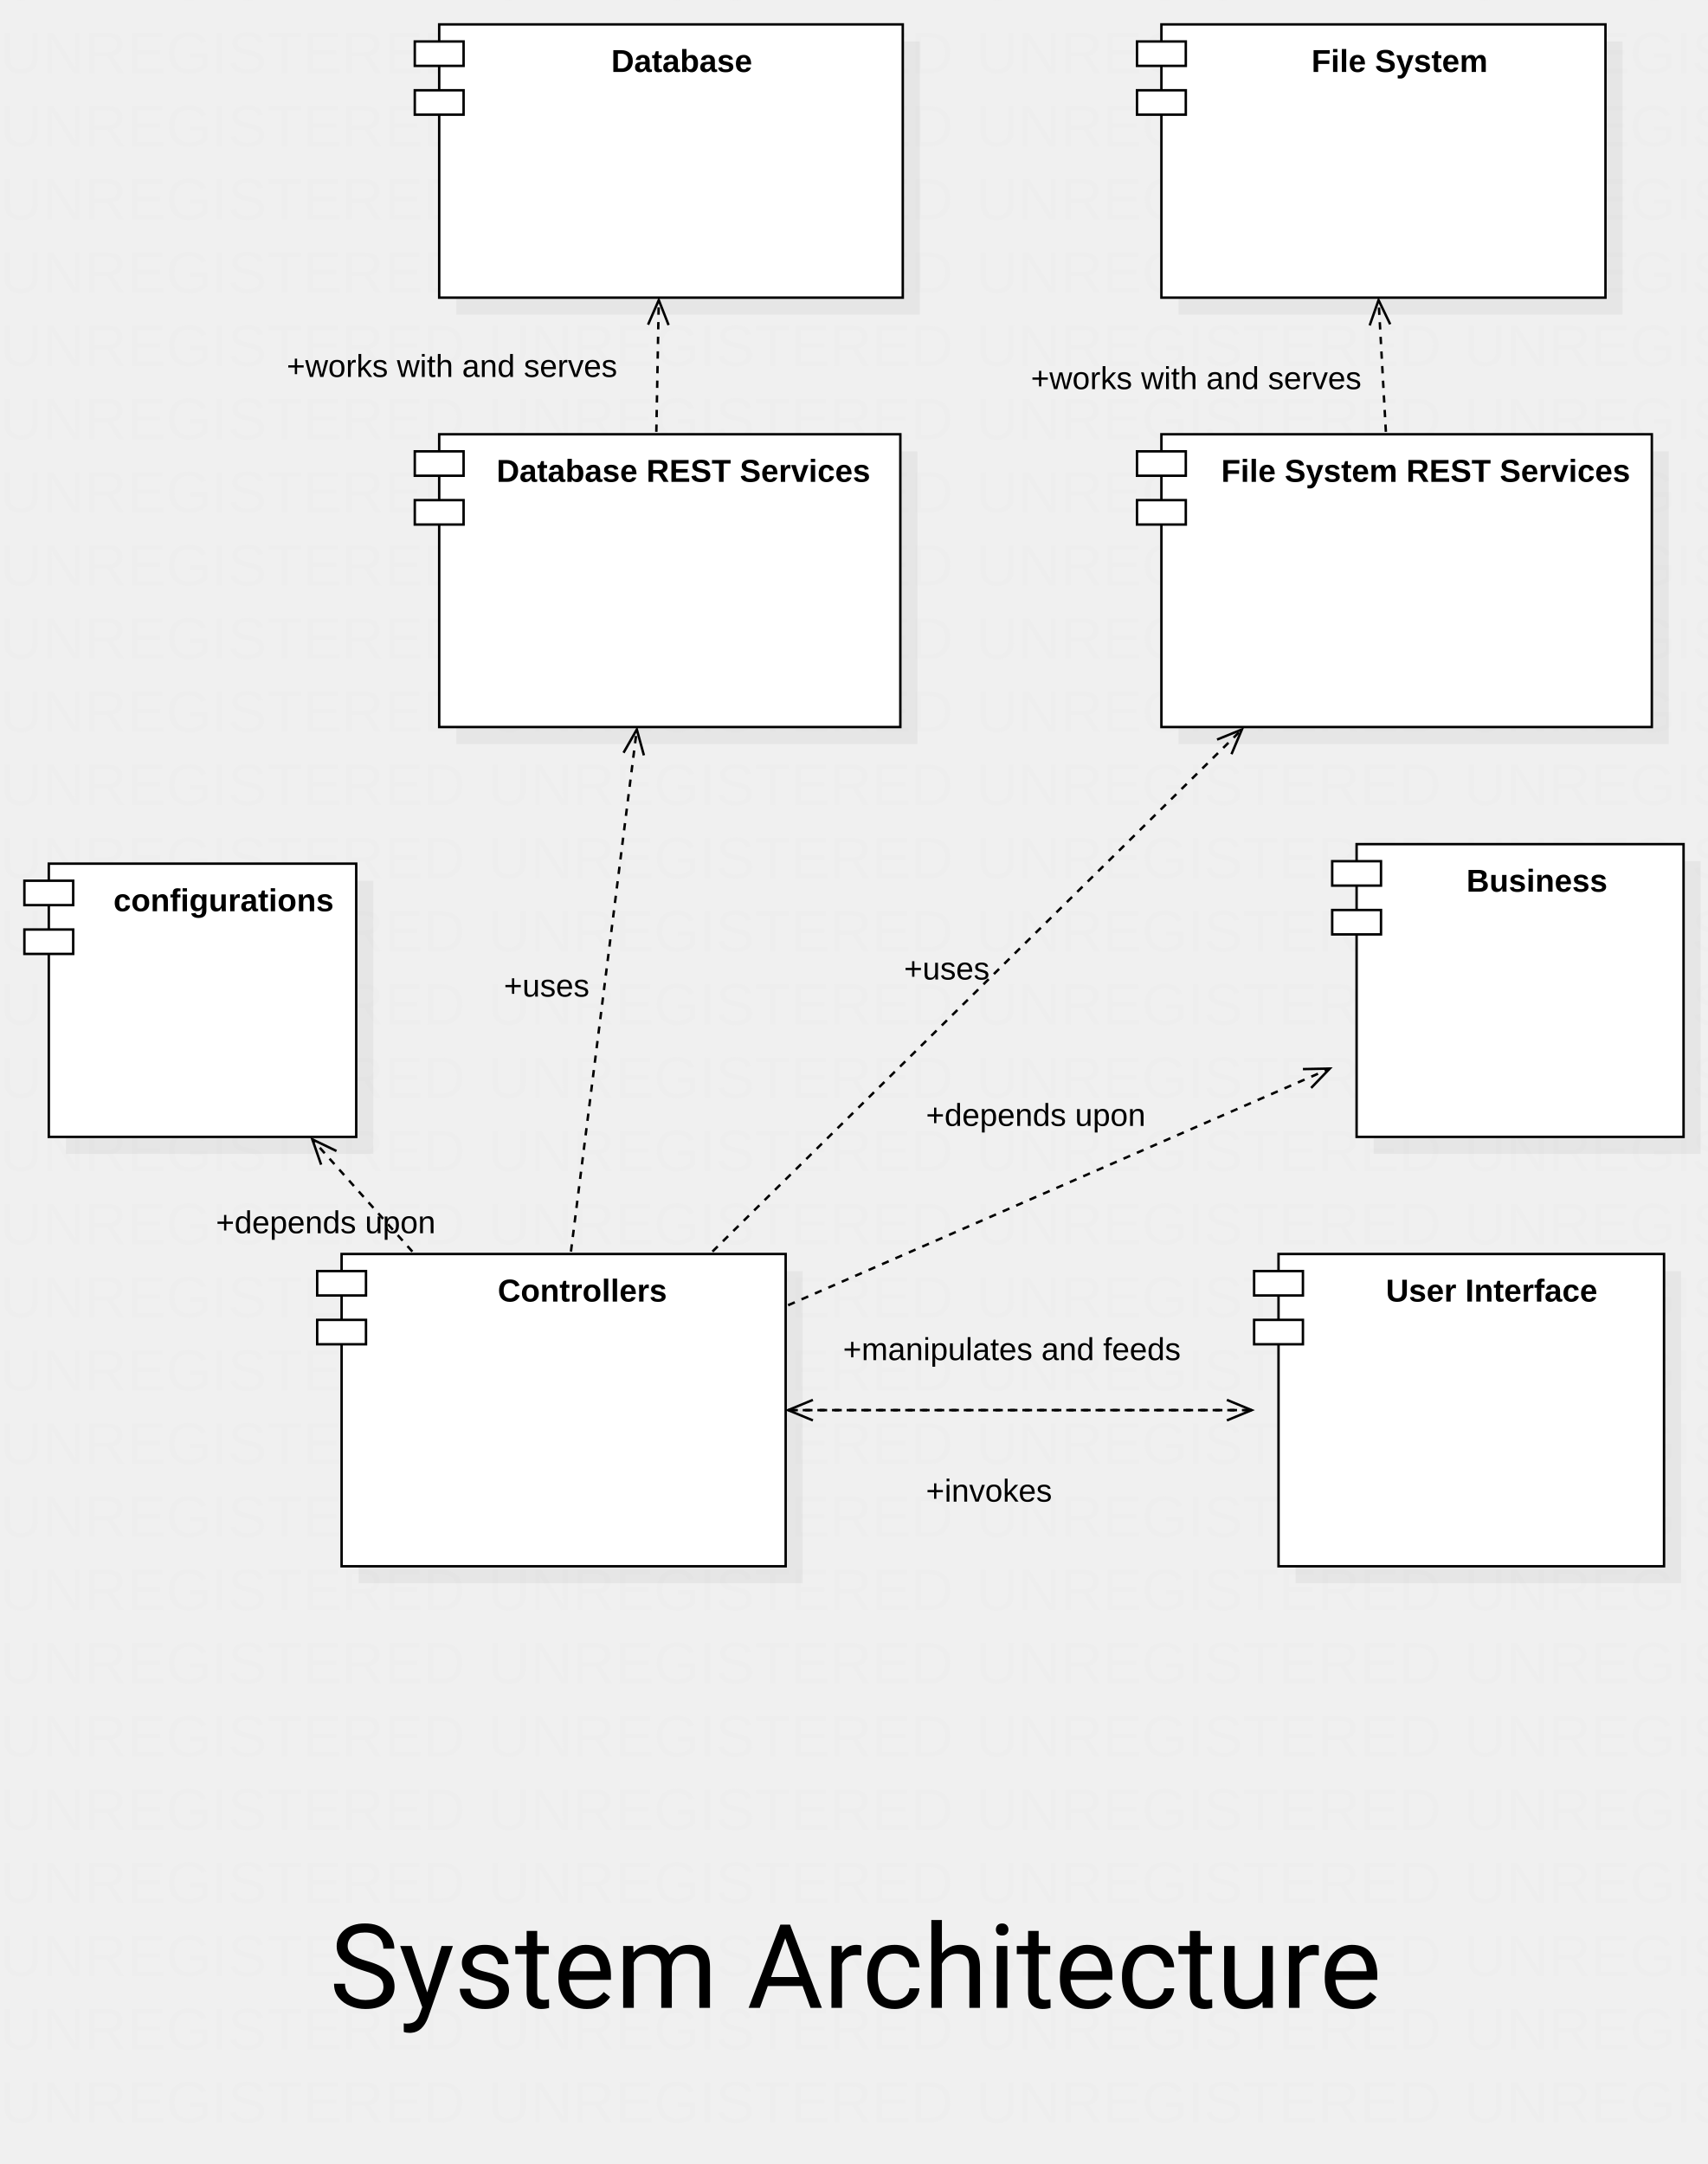
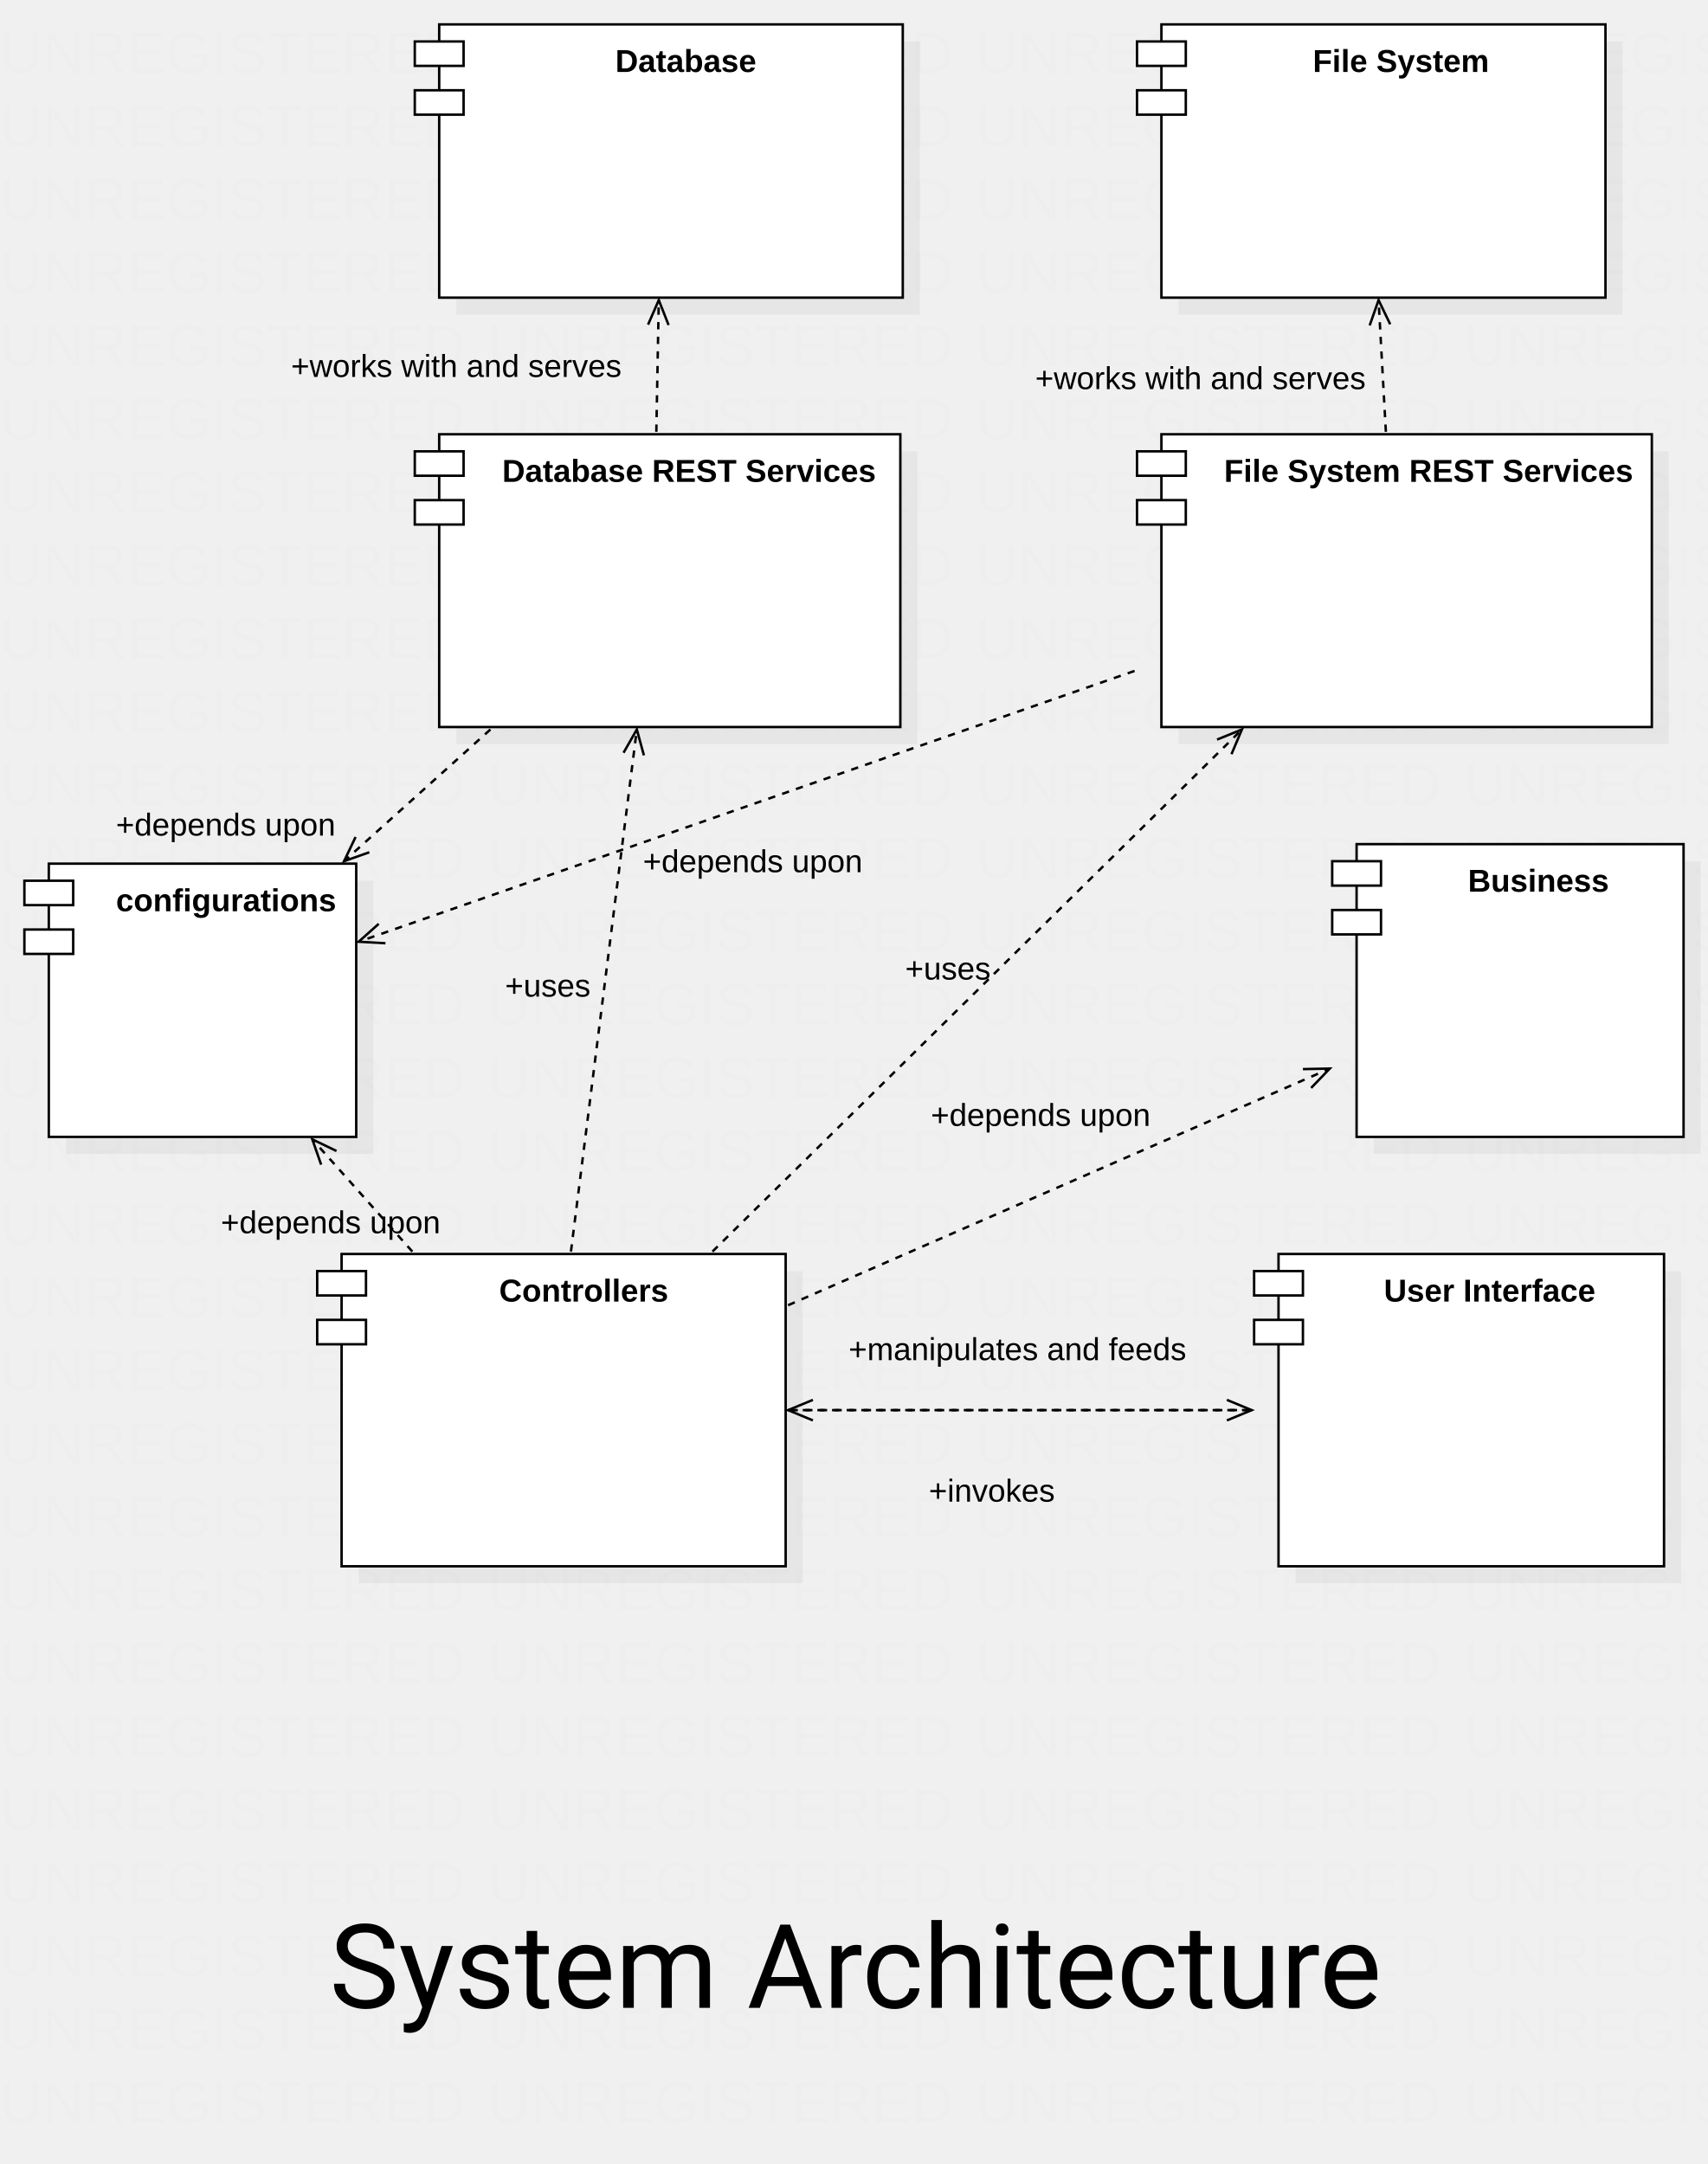
<svg xmlns="http://www.w3.org/2000/svg" version="1.1" width="700" height="887">
  <defs />
  <g>
    <text fill="#eeeeee" stroke="none" font-family="Arial" font-size="24px" font-style="normal" font-weight="normal" text-decoration="none" x="0" y="0">UNREGISTERED</text>
    <text fill="#eeeeee" stroke="none" font-family="Arial" font-size="24px" font-style="normal" font-weight="normal" text-decoration="none" x="0" y="30">UNREGISTERED</text>
    <text fill="#eeeeee" stroke="none" font-family="Arial" font-size="24px" font-style="normal" font-weight="normal" text-decoration="none" x="0" y="60">UNREGISTERED</text>
    <text fill="#eeeeee" stroke="none" font-family="Arial" font-size="24px" font-style="normal" font-weight="normal" text-decoration="none" x="0" y="90">UNREGISTERED</text>
    <text fill="#eeeeee" stroke="none" font-family="Arial" font-size="24px" font-style="normal" font-weight="normal" text-decoration="none" x="0" y="120">UNREGISTERED</text>
    <text fill="#eeeeee" stroke="none" font-family="Arial" font-size="24px" font-style="normal" font-weight="normal" text-decoration="none" x="0" y="150">UNREGISTERED</text>
    <text fill="#eeeeee" stroke="none" font-family="Arial" font-size="24px" font-style="normal" font-weight="normal" text-decoration="none" x="0" y="180">UNREGISTERED</text>
    <text fill="#eeeeee" stroke="none" font-family="Arial" font-size="24px" font-style="normal" font-weight="normal" text-decoration="none" x="0" y="210">UNREGISTERED</text>
    <text fill="#eeeeee" stroke="none" font-family="Arial" font-size="24px" font-style="normal" font-weight="normal" text-decoration="none" x="0" y="240">UNREGISTERED</text>
    <text fill="#eeeeee" stroke="none" font-family="Arial" font-size="24px" font-style="normal" font-weight="normal" text-decoration="none" x="0" y="270">UNREGISTERED</text>
    <text fill="#eeeeee" stroke="none" font-family="Arial" font-size="24px" font-style="normal" font-weight="normal" text-decoration="none" x="0" y="300">UNREGISTERED</text>
    <text fill="#eeeeee" stroke="none" font-family="Arial" font-size="24px" font-style="normal" font-weight="normal" text-decoration="none" x="0" y="330">UNREGISTERED</text>
    <text fill="#eeeeee" stroke="none" font-family="Arial" font-size="24px" font-style="normal" font-weight="normal" text-decoration="none" x="0" y="360">UNREGISTERED</text>
    <text fill="#eeeeee" stroke="none" font-family="Arial" font-size="24px" font-style="normal" font-weight="normal" text-decoration="none" x="0" y="390">UNREGISTERED</text>
    <text fill="#eeeeee" stroke="none" font-family="Arial" font-size="24px" font-style="normal" font-weight="normal" text-decoration="none" x="0" y="420">UNREGISTERED</text>
    <text fill="#eeeeee" stroke="none" font-family="Arial" font-size="24px" font-style="normal" font-weight="normal" text-decoration="none" x="0" y="450">UNREGISTERED</text>
    <text fill="#eeeeee" stroke="none" font-family="Arial" font-size="24px" font-style="normal" font-weight="normal" text-decoration="none" x="0" y="480">UNREGISTERED</text>
    <text fill="#eeeeee" stroke="none" font-family="Arial" font-size="24px" font-style="normal" font-weight="normal" text-decoration="none" x="0" y="510">UNREGISTERED</text>
    <text fill="#eeeeee" stroke="none" font-family="Arial" font-size="24px" font-style="normal" font-weight="normal" text-decoration="none" x="0" y="540">UNREGISTERED</text>
    <text fill="#eeeeee" stroke="none" font-family="Arial" font-size="24px" font-style="normal" font-weight="normal" text-decoration="none" x="0" y="570">UNREGISTERED</text>
    <text fill="#eeeeee" stroke="none" font-family="Arial" font-size="24px" font-style="normal" font-weight="normal" text-decoration="none" x="0" y="600">UNREGISTERED</text>
    <text fill="#eeeeee" stroke="none" font-family="Arial" font-size="24px" font-style="normal" font-weight="normal" text-decoration="none" x="0" y="630">UNREGISTERED</text>
    <text fill="#eeeeee" stroke="none" font-family="Arial" font-size="24px" font-style="normal" font-weight="normal" text-decoration="none" x="0" y="660">UNREGISTERED</text>
    <text fill="#eeeeee" stroke="none" font-family="Arial" font-size="24px" font-style="normal" font-weight="normal" text-decoration="none" x="0" y="690">UNREGISTERED</text>
    <text fill="#eeeeee" stroke="none" font-family="Arial" font-size="24px" font-style="normal" font-weight="normal" text-decoration="none" x="0" y="720">UNREGISTERED</text>
    <text fill="#eeeeee" stroke="none" font-family="Arial" font-size="24px" font-style="normal" font-weight="normal" text-decoration="none" x="0" y="750">UNREGISTERED</text>
    <text fill="#eeeeee" stroke="none" font-family="Arial" font-size="24px" font-style="normal" font-weight="normal" text-decoration="none" x="0" y="780">UNREGISTERED</text>
    <text fill="#eeeeee" stroke="none" font-family="Arial" font-size="24px" font-style="normal" font-weight="normal" text-decoration="none" x="0" y="810">UNREGISTERED</text>
    <text fill="#eeeeee" stroke="none" font-family="Arial" font-size="24px" font-style="normal" font-weight="normal" text-decoration="none" x="0" y="840">UNREGISTERED</text>
    <text fill="#eeeeee" stroke="none" font-family="Arial" font-size="24px" font-style="normal" font-weight="normal" text-decoration="none" x="0" y="870">UNREGISTERED</text>
    <text fill="#eeeeee" stroke="none" font-family="Arial" font-size="24px" font-style="normal" font-weight="normal" text-decoration="none" x="200" y="0">UNREGISTERED</text>
    <text fill="#eeeeee" stroke="none" font-family="Arial" font-size="24px" font-style="normal" font-weight="normal" text-decoration="none" x="200" y="30">UNREGISTERED</text>
    <text fill="#eeeeee" stroke="none" font-family="Arial" font-size="24px" font-style="normal" font-weight="normal" text-decoration="none" x="200" y="60">UNREGISTERED</text>
    <text fill="#eeeeee" stroke="none" font-family="Arial" font-size="24px" font-style="normal" font-weight="normal" text-decoration="none" x="200" y="90">UNREGISTERED</text>
    <text fill="#eeeeee" stroke="none" font-family="Arial" font-size="24px" font-style="normal" font-weight="normal" text-decoration="none" x="200" y="120">UNREGISTERED</text>
    <text fill="#eeeeee" stroke="none" font-family="Arial" font-size="24px" font-style="normal" font-weight="normal" text-decoration="none" x="200" y="150">UNREGISTERED</text>
    <text fill="#eeeeee" stroke="none" font-family="Arial" font-size="24px" font-style="normal" font-weight="normal" text-decoration="none" x="200" y="180">UNREGISTERED</text>
    <text fill="#eeeeee" stroke="none" font-family="Arial" font-size="24px" font-style="normal" font-weight="normal" text-decoration="none" x="200" y="210">UNREGISTERED</text>
    <text fill="#eeeeee" stroke="none" font-family="Arial" font-size="24px" font-style="normal" font-weight="normal" text-decoration="none" x="200" y="240">UNREGISTERED</text>
    <text fill="#eeeeee" stroke="none" font-family="Arial" font-size="24px" font-style="normal" font-weight="normal" text-decoration="none" x="200" y="270">UNREGISTERED</text>
    <text fill="#eeeeee" stroke="none" font-family="Arial" font-size="24px" font-style="normal" font-weight="normal" text-decoration="none" x="200" y="300">UNREGISTERED</text>
    <text fill="#eeeeee" stroke="none" font-family="Arial" font-size="24px" font-style="normal" font-weight="normal" text-decoration="none" x="200" y="330">UNREGISTERED</text>
    <text fill="#eeeeee" stroke="none" font-family="Arial" font-size="24px" font-style="normal" font-weight="normal" text-decoration="none" x="200" y="360">UNREGISTERED</text>
    <text fill="#eeeeee" stroke="none" font-family="Arial" font-size="24px" font-style="normal" font-weight="normal" text-decoration="none" x="200" y="390">UNREGISTERED</text>
    <text fill="#eeeeee" stroke="none" font-family="Arial" font-size="24px" font-style="normal" font-weight="normal" text-decoration="none" x="200" y="420">UNREGISTERED</text>
    <text fill="#eeeeee" stroke="none" font-family="Arial" font-size="24px" font-style="normal" font-weight="normal" text-decoration="none" x="200" y="450">UNREGISTERED</text>
    <text fill="#eeeeee" stroke="none" font-family="Arial" font-size="24px" font-style="normal" font-weight="normal" text-decoration="none" x="200" y="480">UNREGISTERED</text>
    <text fill="#eeeeee" stroke="none" font-family="Arial" font-size="24px" font-style="normal" font-weight="normal" text-decoration="none" x="200" y="510">UNREGISTERED</text>
    <text fill="#eeeeee" stroke="none" font-family="Arial" font-size="24px" font-style="normal" font-weight="normal" text-decoration="none" x="200" y="540">UNREGISTERED</text>
    <text fill="#eeeeee" stroke="none" font-family="Arial" font-size="24px" font-style="normal" font-weight="normal" text-decoration="none" x="200" y="570">UNREGISTERED</text>
    <text fill="#eeeeee" stroke="none" font-family="Arial" font-size="24px" font-style="normal" font-weight="normal" text-decoration="none" x="200" y="600">UNREGISTERED</text>
    <text fill="#eeeeee" stroke="none" font-family="Arial" font-size="24px" font-style="normal" font-weight="normal" text-decoration="none" x="200" y="630">UNREGISTERED</text>
    <text fill="#eeeeee" stroke="none" font-family="Arial" font-size="24px" font-style="normal" font-weight="normal" text-decoration="none" x="200" y="660">UNREGISTERED</text>
    <text fill="#eeeeee" stroke="none" font-family="Arial" font-size="24px" font-style="normal" font-weight="normal" text-decoration="none" x="200" y="690">UNREGISTERED</text>
    <text fill="#eeeeee" stroke="none" font-family="Arial" font-size="24px" font-style="normal" font-weight="normal" text-decoration="none" x="200" y="720">UNREGISTERED</text>
    <text fill="#eeeeee" stroke="none" font-family="Arial" font-size="24px" font-style="normal" font-weight="normal" text-decoration="none" x="200" y="750">UNREGISTERED</text>
    <text fill="#eeeeee" stroke="none" font-family="Arial" font-size="24px" font-style="normal" font-weight="normal" text-decoration="none" x="200" y="780">UNREGISTERED</text>
    <text fill="#eeeeee" stroke="none" font-family="Arial" font-size="24px" font-style="normal" font-weight="normal" text-decoration="none" x="200" y="810">UNREGISTERED</text>
    <text fill="#eeeeee" stroke="none" font-family="Arial" font-size="24px" font-style="normal" font-weight="normal" text-decoration="none" x="200" y="840">UNREGISTERED</text>
    <text fill="#eeeeee" stroke="none" font-family="Arial" font-size="24px" font-style="normal" font-weight="normal" text-decoration="none" x="200" y="870">UNREGISTERED</text>
    <text fill="#eeeeee" stroke="none" font-family="Arial" font-size="24px" font-style="normal" font-weight="normal" text-decoration="none" x="400" y="0">UNREGISTERED</text>
    <text fill="#eeeeee" stroke="none" font-family="Arial" font-size="24px" font-style="normal" font-weight="normal" text-decoration="none" x="400" y="30">UNREGISTERED</text>
    <text fill="#eeeeee" stroke="none" font-family="Arial" font-size="24px" font-style="normal" font-weight="normal" text-decoration="none" x="400" y="60">UNREGISTERED</text>
    <text fill="#eeeeee" stroke="none" font-family="Arial" font-size="24px" font-style="normal" font-weight="normal" text-decoration="none" x="400" y="90">UNREGISTERED</text>
    <text fill="#eeeeee" stroke="none" font-family="Arial" font-size="24px" font-style="normal" font-weight="normal" text-decoration="none" x="400" y="120">UNREGISTERED</text>
    <text fill="#eeeeee" stroke="none" font-family="Arial" font-size="24px" font-style="normal" font-weight="normal" text-decoration="none" x="400" y="150">UNREGISTERED</text>
    <text fill="#eeeeee" stroke="none" font-family="Arial" font-size="24px" font-style="normal" font-weight="normal" text-decoration="none" x="400" y="180">UNREGISTERED</text>
    <text fill="#eeeeee" stroke="none" font-family="Arial" font-size="24px" font-style="normal" font-weight="normal" text-decoration="none" x="400" y="210">UNREGISTERED</text>
    <text fill="#eeeeee" stroke="none" font-family="Arial" font-size="24px" font-style="normal" font-weight="normal" text-decoration="none" x="400" y="240">UNREGISTERED</text>
    <text fill="#eeeeee" stroke="none" font-family="Arial" font-size="24px" font-style="normal" font-weight="normal" text-decoration="none" x="400" y="270">UNREGISTERED</text>
    <text fill="#eeeeee" stroke="none" font-family="Arial" font-size="24px" font-style="normal" font-weight="normal" text-decoration="none" x="400" y="300">UNREGISTERED</text>
    <text fill="#eeeeee" stroke="none" font-family="Arial" font-size="24px" font-style="normal" font-weight="normal" text-decoration="none" x="400" y="330">UNREGISTERED</text>
    <text fill="#eeeeee" stroke="none" font-family="Arial" font-size="24px" font-style="normal" font-weight="normal" text-decoration="none" x="400" y="360">UNREGISTERED</text>
    <text fill="#eeeeee" stroke="none" font-family="Arial" font-size="24px" font-style="normal" font-weight="normal" text-decoration="none" x="400" y="390">UNREGISTERED</text>
    <text fill="#eeeeee" stroke="none" font-family="Arial" font-size="24px" font-style="normal" font-weight="normal" text-decoration="none" x="400" y="420">UNREGISTERED</text>
    <text fill="#eeeeee" stroke="none" font-family="Arial" font-size="24px" font-style="normal" font-weight="normal" text-decoration="none" x="400" y="450">UNREGISTERED</text>
    <text fill="#eeeeee" stroke="none" font-family="Arial" font-size="24px" font-style="normal" font-weight="normal" text-decoration="none" x="400" y="480">UNREGISTERED</text>
    <text fill="#eeeeee" stroke="none" font-family="Arial" font-size="24px" font-style="normal" font-weight="normal" text-decoration="none" x="400" y="510">UNREGISTERED</text>
    <text fill="#eeeeee" stroke="none" font-family="Arial" font-size="24px" font-style="normal" font-weight="normal" text-decoration="none" x="400" y="540">UNREGISTERED</text>
    <text fill="#eeeeee" stroke="none" font-family="Arial" font-size="24px" font-style="normal" font-weight="normal" text-decoration="none" x="400" y="570">UNREGISTERED</text>
    <text fill="#eeeeee" stroke="none" font-family="Arial" font-size="24px" font-style="normal" font-weight="normal" text-decoration="none" x="400" y="600">UNREGISTERED</text>
    <text fill="#eeeeee" stroke="none" font-family="Arial" font-size="24px" font-style="normal" font-weight="normal" text-decoration="none" x="400" y="630">UNREGISTERED</text>
    <text fill="#eeeeee" stroke="none" font-family="Arial" font-size="24px" font-style="normal" font-weight="normal" text-decoration="none" x="400" y="660">UNREGISTERED</text>
    <text fill="#eeeeee" stroke="none" font-family="Arial" font-size="24px" font-style="normal" font-weight="normal" text-decoration="none" x="400" y="690">UNREGISTERED</text>
    <text fill="#eeeeee" stroke="none" font-family="Arial" font-size="24px" font-style="normal" font-weight="normal" text-decoration="none" x="400" y="720">UNREGISTERED</text>
    <text fill="#eeeeee" stroke="none" font-family="Arial" font-size="24px" font-style="normal" font-weight="normal" text-decoration="none" x="400" y="750">UNREGISTERED</text>
    <text fill="#eeeeee" stroke="none" font-family="Arial" font-size="24px" font-style="normal" font-weight="normal" text-decoration="none" x="400" y="780">UNREGISTERED</text>
    <text fill="#eeeeee" stroke="none" font-family="Arial" font-size="24px" font-style="normal" font-weight="normal" text-decoration="none" x="400" y="810">UNREGISTERED</text>
    <text fill="#eeeeee" stroke="none" font-family="Arial" font-size="24px" font-style="normal" font-weight="normal" text-decoration="none" x="400" y="840">UNREGISTERED</text>
    <text fill="#eeeeee" stroke="none" font-family="Arial" font-size="24px" font-style="normal" font-weight="normal" text-decoration="none" x="400" y="870">UNREGISTERED</text>
    <text fill="#eeeeee" stroke="none" font-family="Arial" font-size="24px" font-style="normal" font-weight="normal" text-decoration="none" x="600" y="0">UNREGISTERED</text>
    <text fill="#eeeeee" stroke="none" font-family="Arial" font-size="24px" font-style="normal" font-weight="normal" text-decoration="none" x="600" y="30">UNREGISTERED</text>
    <text fill="#eeeeee" stroke="none" font-family="Arial" font-size="24px" font-style="normal" font-weight="normal" text-decoration="none" x="600" y="60">UNREGISTERED</text>
    <text fill="#eeeeee" stroke="none" font-family="Arial" font-size="24px" font-style="normal" font-weight="normal" text-decoration="none" x="600" y="90">UNREGISTERED</text>
    <text fill="#eeeeee" stroke="none" font-family="Arial" font-size="24px" font-style="normal" font-weight="normal" text-decoration="none" x="600" y="120">UNREGISTERED</text>
    <text fill="#eeeeee" stroke="none" font-family="Arial" font-size="24px" font-style="normal" font-weight="normal" text-decoration="none" x="600" y="150">UNREGISTERED</text>
    <text fill="#eeeeee" stroke="none" font-family="Arial" font-size="24px" font-style="normal" font-weight="normal" text-decoration="none" x="600" y="180">UNREGISTERED</text>
    <text fill="#eeeeee" stroke="none" font-family="Arial" font-size="24px" font-style="normal" font-weight="normal" text-decoration="none" x="600" y="210">UNREGISTERED</text>
    <text fill="#eeeeee" stroke="none" font-family="Arial" font-size="24px" font-style="normal" font-weight="normal" text-decoration="none" x="600" y="240">UNREGISTERED</text>
    <text fill="#eeeeee" stroke="none" font-family="Arial" font-size="24px" font-style="normal" font-weight="normal" text-decoration="none" x="600" y="270">UNREGISTERED</text>
    <text fill="#eeeeee" stroke="none" font-family="Arial" font-size="24px" font-style="normal" font-weight="normal" text-decoration="none" x="600" y="300">UNREGISTERED</text>
    <text fill="#eeeeee" stroke="none" font-family="Arial" font-size="24px" font-style="normal" font-weight="normal" text-decoration="none" x="600" y="330">UNREGISTERED</text>
    <text fill="#eeeeee" stroke="none" font-family="Arial" font-size="24px" font-style="normal" font-weight="normal" text-decoration="none" x="600" y="360">UNREGISTERED</text>
    <text fill="#eeeeee" stroke="none" font-family="Arial" font-size="24px" font-style="normal" font-weight="normal" text-decoration="none" x="600" y="390">UNREGISTERED</text>
    <text fill="#eeeeee" stroke="none" font-family="Arial" font-size="24px" font-style="normal" font-weight="normal" text-decoration="none" x="600" y="420">UNREGISTERED</text>
    <text fill="#eeeeee" stroke="none" font-family="Arial" font-size="24px" font-style="normal" font-weight="normal" text-decoration="none" x="600" y="450">UNREGISTERED</text>
    <text fill="#eeeeee" stroke="none" font-family="Arial" font-size="24px" font-style="normal" font-weight="normal" text-decoration="none" x="600" y="480">UNREGISTERED</text>
    <text fill="#eeeeee" stroke="none" font-family="Arial" font-size="24px" font-style="normal" font-weight="normal" text-decoration="none" x="600" y="510">UNREGISTERED</text>
    <text fill="#eeeeee" stroke="none" font-family="Arial" font-size="24px" font-style="normal" font-weight="normal" text-decoration="none" x="600" y="540">UNREGISTERED</text>
    <text fill="#eeeeee" stroke="none" font-family="Arial" font-size="24px" font-style="normal" font-weight="normal" text-decoration="none" x="600" y="570">UNREGISTERED</text>
    <text fill="#eeeeee" stroke="none" font-family="Arial" font-size="24px" font-style="normal" font-weight="normal" text-decoration="none" x="600" y="600">UNREGISTERED</text>
    <text fill="#eeeeee" stroke="none" font-family="Arial" font-size="24px" font-style="normal" font-weight="normal" text-decoration="none" x="600" y="630">UNREGISTERED</text>
    <text fill="#eeeeee" stroke="none" font-family="Arial" font-size="24px" font-style="normal" font-weight="normal" text-decoration="none" x="600" y="660">UNREGISTERED</text>
    <text fill="#eeeeee" stroke="none" font-family="Arial" font-size="24px" font-style="normal" font-weight="normal" text-decoration="none" x="600" y="690">UNREGISTERED</text>
    <text fill="#eeeeee" stroke="none" font-family="Arial" font-size="24px" font-style="normal" font-weight="normal" text-decoration="none" x="600" y="720">UNREGISTERED</text>
    <text fill="#eeeeee" stroke="none" font-family="Arial" font-size="24px" font-style="normal" font-weight="normal" text-decoration="none" x="600" y="750">UNREGISTERED</text>
    <text fill="#eeeeee" stroke="none" font-family="Arial" font-size="24px" font-style="normal" font-weight="normal" text-decoration="none" x="600" y="780">UNREGISTERED</text>
    <text fill="#eeeeee" stroke="none" font-family="Arial" font-size="24px" font-style="normal" font-weight="normal" text-decoration="none" x="600" y="810">UNREGISTERED</text>
    <text fill="#eeeeee" stroke="none" font-family="Arial" font-size="24px" font-style="normal" font-weight="normal" text-decoration="none" x="600" y="840">UNREGISTERED</text>
    <text fill="#eeeeee" stroke="none" font-family="Arial" font-size="24px" font-style="normal" font-weight="normal" text-decoration="none" x="600" y="870">UNREGISTERED</text>
    <g transform="translate(-30,-30) scale(1,1)">
      <rect fill="#C0C0C0" stroke="none" x="217" y="47" width="190" height="112" opacity="0.2" />
    </g>
    <g transform="translate(-30,-30) scale(1,1)">
      <rect fill="#ffffff" stroke="none" x="210" y="40" width="190" height="112" />
    </g>
    <g transform="translate(-30,-30) scale(1,1)">
      <path fill="none" stroke="#000000" d="M 210 40 L 400 40 L 400 152 L 210 152 L 210 40 Z Z" stroke-miterlimit="10" />
    </g>
    <g transform="translate(-30,-30) scale(1,1)">
      <rect fill="#ffffff" stroke="none" x="200" y="47" width="20" height="10" />
    </g>
    <g transform="translate(-30,-30) scale(1,1)">
      <path fill="none" stroke="#000000" d="M 200 47 L 220 47 L 220 57 L 200 57 L 200 47 Z Z" stroke-miterlimit="10" />
    </g>
    <g transform="translate(-30,-30) scale(1,1)">
      <rect fill="#ffffff" stroke="none" x="200" y="67" width="20" height="10" />
    </g>
    <g transform="translate(-30,-30) scale(1,1)">
      <path fill="none" stroke="#000000" d="M 200 67 L 220 67 L 220 77 L 200 77 L 200 67 Z Z" stroke-miterlimit="10" />
    </g>
    <g transform="translate(-30,-30) scale(1,1)">
      <g>
        <path fill="none" stroke="none" />
-         <text fill="#000000" stroke="none" font-family="Arial" font-size="13px" font-style="normal" font-weight="bold" text-decoration="none" x="280.5" y="59.5">Database</text>
+         <text fill="#000000" stroke="none" font-family="Arial" font-size="13px" font-style="normal" font-weight="bold" text-decoration="none" x="282.175" y="59.5">Database</text>
      </g>
    </g>
    <g transform="translate(-30,-30) scale(1,1)">
      <rect fill="#C0C0C0" stroke="none" x="513" y="47" width="182" height="112" opacity="0.2" />
    </g>
    <g transform="translate(-30,-30) scale(1,1)">
      <rect fill="#ffffff" stroke="none" x="506" y="40" width="182" height="112" />
    </g>
    <g transform="translate(-30,-30) scale(1,1)">
      <path fill="none" stroke="#000000" d="M 506 40 L 688 40 L 688 152 L 506 152 L 506 40 Z Z" stroke-miterlimit="10" />
    </g>
    <g transform="translate(-30,-30) scale(1,1)">
      <rect fill="#ffffff" stroke="none" x="496" y="47" width="20" height="10" />
    </g>
    <g transform="translate(-30,-30) scale(1,1)">
      <path fill="none" stroke="#000000" d="M 496 47 L 516 47 L 516 57 L 496 57 L 496 47 Z Z" stroke-miterlimit="10" />
    </g>
    <g transform="translate(-30,-30) scale(1,1)">
      <rect fill="#ffffff" stroke="none" x="496" y="67" width="20" height="10" />
    </g>
    <g transform="translate(-30,-30) scale(1,1)">
      <path fill="none" stroke="#000000" d="M 496 67 L 516 67 L 516 77 L 496 77 L 496 67 Z Z" stroke-miterlimit="10" />
    </g>
    <g transform="translate(-30,-30) scale(1,1)">
      <g>
        <path fill="none" stroke="none" />
-         <text fill="#000000" stroke="none" font-family="Arial" font-size="13px" font-style="normal" font-weight="bold" text-decoration="none" x="567.5" y="59.5">File System</text>
+         <text fill="#000000" stroke="none" font-family="Arial" font-size="13px" font-style="normal" font-weight="bold" text-decoration="none" x="568.05" y="59.5">File System</text>
      </g>
    </g>
    <g transform="translate(-30,-30) scale(1,1)">
      <rect fill="#C0C0C0" stroke="none" x="217" y="215" width="189" height="120" opacity="0.2" />
    </g>
    <g transform="translate(-30,-30) scale(1,1)">
      <rect fill="#ffffff" stroke="none" x="210" y="208" width="189" height="120" />
    </g>
    <g transform="translate(-30,-30) scale(1,1)">
      <path fill="none" stroke="#000000" d="M 210 208 L 399 208 L 399 328 L 210 328 L 210 208 Z Z" stroke-miterlimit="10" />
    </g>
    <g transform="translate(-30,-30) scale(1,1)">
      <rect fill="#ffffff" stroke="none" x="200" y="215" width="20" height="10" />
    </g>
    <g transform="translate(-30,-30) scale(1,1)">
      <path fill="none" stroke="#000000" d="M 200 215 L 220 215 L 220 225 L 200 225 L 200 215 Z Z" stroke-miterlimit="10" />
    </g>
    <g transform="translate(-30,-30) scale(1,1)">
      <rect fill="#ffffff" stroke="none" x="200" y="235" width="20" height="10" />
    </g>
    <g transform="translate(-30,-30) scale(1,1)">
      <path fill="none" stroke="#000000" d="M 200 235 L 220 235 L 220 245 L 200 245 L 200 235 Z Z" stroke-miterlimit="10" />
    </g>
    <g transform="translate(-30,-30) scale(1,1)">
      <g>
        <path fill="none" stroke="none" />
-         <text fill="#000000" stroke="none" font-family="Arial" font-size="13px" font-style="normal" font-weight="bold" text-decoration="none" x="233.5" y="227.5">Database REST Services</text>
+         <text fill="#000000" stroke="none" font-family="Arial" font-size="13px" font-style="normal" font-weight="bold" text-decoration="none" x="235.804" y="227.5">Database REST Services</text>
      </g>
    </g>
    <g transform="translate(-30,-30) scale(1,1)">
      <rect fill="#C0C0C0" stroke="none" x="513" y="215" width="201" height="120" opacity="0.2" />
    </g>
    <g transform="translate(-30,-30) scale(1,1)">
      <rect fill="#ffffff" stroke="none" x="506" y="208" width="201" height="120" />
    </g>
    <g transform="translate(-30,-30) scale(1,1)">
      <path fill="none" stroke="#000000" d="M 506 208 L 707 208 L 707 328 L 506 328 L 506 208 Z Z" stroke-miterlimit="10" />
    </g>
    <g transform="translate(-30,-30) scale(1,1)">
      <rect fill="#ffffff" stroke="none" x="496" y="215" width="20" height="10" />
    </g>
    <g transform="translate(-30,-30) scale(1,1)">
      <path fill="none" stroke="#000000" d="M 496 215 L 516 215 L 516 225 L 496 225 L 496 215 Z Z" stroke-miterlimit="10" />
    </g>
    <g transform="translate(-30,-30) scale(1,1)">
      <rect fill="#ffffff" stroke="none" x="496" y="235" width="20" height="10" />
    </g>
    <g transform="translate(-30,-30) scale(1,1)">
      <path fill="none" stroke="#000000" d="M 496 235 L 516 235 L 516 245 L 496 245 L 496 235 Z Z" stroke-miterlimit="10" />
    </g>
    <g transform="translate(-30,-30) scale(1,1)">
      <g>
        <path fill="none" stroke="none" />
-         <text fill="#000000" stroke="none" font-family="Arial" font-size="13px" font-style="normal" font-weight="bold" text-decoration="none" x="530.5" y="227.5">File System REST Services</text>
+         <text fill="#000000" stroke="none" font-family="Arial" font-size="13px" font-style="normal" font-weight="bold" text-decoration="none" x="531.678" y="227.5">File System REST Services</text>
      </g>
    </g>
    <g transform="translate(-30,-30) scale(1,1)">
      <rect fill="#C0C0C0" stroke="none" x="177" y="551" width="182" height="128" opacity="0.2" />
    </g>
    <g transform="translate(-30,-30) scale(1,1)">
      <rect fill="#ffffff" stroke="none" x="170" y="544" width="182" height="128" />
    </g>
    <g transform="translate(-30,-30) scale(1,1)">
      <path fill="none" stroke="#000000" d="M 170 544 L 352 544 L 352 672 L 170 672 L 170 544 Z Z" stroke-miterlimit="10" />
    </g>
    <g transform="translate(-30,-30) scale(1,1)">
      <rect fill="#ffffff" stroke="none" x="160" y="551" width="20" height="10" />
    </g>
    <g transform="translate(-30,-30) scale(1,1)">
      <path fill="none" stroke="#000000" d="M 160 551 L 180 551 L 180 561 L 160 561 L 160 551 Z Z" stroke-miterlimit="10" />
    </g>
    <g transform="translate(-30,-30) scale(1,1)">
      <rect fill="#ffffff" stroke="none" x="160" y="571" width="20" height="10" />
    </g>
    <g transform="translate(-30,-30) scale(1,1)">
      <path fill="none" stroke="#000000" d="M 160 571 L 180 571 L 180 581 L 160 581 L 160 571 Z Z" stroke-miterlimit="10" />
    </g>
    <g transform="translate(-30,-30) scale(1,1)">
      <g>
        <path fill="none" stroke="none" />
-         <text fill="#000000" stroke="none" font-family="Arial" font-size="13px" font-style="normal" font-weight="bold" text-decoration="none" x="234" y="563.5">Controllers</text>
+         <text fill="#000000" stroke="none" font-family="Arial" font-size="13px" font-style="normal" font-weight="bold" text-decoration="none" x="234.573" y="563.5">Controllers</text>
      </g>
    </g>
    <g transform="translate(-30,-30) scale(1,1)">
      <rect fill="#C0C0C0" stroke="none" x="593" y="383" width="134" height="120" opacity="0.2" />
    </g>
    <g transform="translate(-30,-30) scale(1,1)">
      <rect fill="#ffffff" stroke="none" x="586" y="376" width="134" height="120" />
    </g>
    <g transform="translate(-30,-30) scale(1,1)">
      <path fill="none" stroke="#000000" d="M 586 376 L 720 376 L 720 496 L 586 496 L 586 376 Z Z" stroke-miterlimit="10" />
    </g>
    <g transform="translate(-30,-30) scale(1,1)">
      <rect fill="#ffffff" stroke="none" x="576" y="383" width="20" height="10" />
    </g>
    <g transform="translate(-30,-30) scale(1,1)">
      <path fill="none" stroke="#000000" d="M 576 383 L 596 383 L 596 393 L 576 393 L 576 383 Z Z" stroke-miterlimit="10" />
    </g>
    <g transform="translate(-30,-30) scale(1,1)">
      <rect fill="#ffffff" stroke="none" x="576" y="403" width="20" height="10" />
    </g>
    <g transform="translate(-30,-30) scale(1,1)">
      <path fill="none" stroke="#000000" d="M 576 403 L 596 403 L 596 413 L 576 413 L 576 403 Z Z" stroke-miterlimit="10" />
    </g>
    <g transform="translate(-30,-30) scale(1,1)">
      <g>
        <path fill="none" stroke="none" />
-         <text fill="#000000" stroke="none" font-family="Arial" font-size="13px" font-style="normal" font-weight="bold" text-decoration="none" x="631" y="395.5">Business</text>
+         <text fill="#000000" stroke="none" font-family="Arial" font-size="13px" font-style="normal" font-weight="bold" text-decoration="none" x="631.625" y="395.5">Business</text>
      </g>
    </g>
    <g transform="translate(-30,-30) scale(1,1)">
      <rect fill="#C0C0C0" stroke="none" x="561" y="551" width="158" height="128" opacity="0.2" />
    </g>
    <g transform="translate(-30,-30) scale(1,1)">
      <rect fill="#ffffff" stroke="none" x="554" y="544" width="158" height="128" />
    </g>
    <g transform="translate(-30,-30) scale(1,1)">
      <path fill="none" stroke="#000000" d="M 554 544 L 712 544 L 712 672 L 554 672 L 554 544 Z Z" stroke-miterlimit="10" />
    </g>
    <g transform="translate(-30,-30) scale(1,1)">
      <rect fill="#ffffff" stroke="none" x="544" y="551" width="20" height="10" />
    </g>
    <g transform="translate(-30,-30) scale(1,1)">
      <path fill="none" stroke="#000000" d="M 544 551 L 564 551 L 564 561 L 544 561 L 544 551 Z Z" stroke-miterlimit="10" />
    </g>
    <g transform="translate(-30,-30) scale(1,1)">
      <rect fill="#ffffff" stroke="none" x="544" y="571" width="20" height="10" />
    </g>
    <g transform="translate(-30,-30) scale(1,1)">
      <path fill="none" stroke="#000000" d="M 544 571 L 564 571 L 564 581 L 544 581 L 544 571 Z Z" stroke-miterlimit="10" />
    </g>
    <g transform="translate(-30,-30) scale(1,1)">
      <g>
        <path fill="none" stroke="none" />
-         <text fill="#000000" stroke="none" font-family="Arial" font-size="13px" font-style="normal" font-weight="bold" text-decoration="none" x="598" y="563.5">User Interface</text>
+         <text fill="#000000" stroke="none" font-family="Arial" font-size="13px" font-style="normal" font-weight="bold" text-decoration="none" x="597.178" y="563.5">User Interface</text>
      </g>
    </g>
    <g transform="translate(-30,-30) scale(1,1)">
      <path fill="none" stroke="#000000" d="M 543 608 L 353 608" stroke-miterlimit="10" stroke-dasharray="3" />
    </g>
    <g transform="translate(-30,-30) scale(1,1)">
      <path fill="none" stroke="#000000" d="M 363.163 603.79 L 353 608 L 363.163 612.21" stroke-miterlimit="10" />
    </g>
    <g transform="translate(-30,-30) scale(1,1)">
      <g>
        <path fill="none" stroke="none" />
-         <text fill="#000000" stroke="none" font-family="Arial" font-size="13px" font-style="normal" font-weight="normal" text-decoration="none" x="409.5" y="645.5">+invokes</text>
+         <text fill="#000000" stroke="none" font-family="Arial" font-size="13px" font-style="normal" font-weight="normal" text-decoration="none" x="410.665" y="645.5">+invokes</text>
      </g>
    </g>
    <g transform="translate(-30,-30) scale(1,1)">
      <path fill="none" stroke="#000000" d="M 353 608 L 543 608" stroke-miterlimit="10" stroke-dasharray="3" />
    </g>
    <g transform="translate(-30,-30) scale(1,1)">
      <path fill="none" stroke="#000000" d="M 532.837 612.21 L 543 608 L 532.837 603.79" stroke-miterlimit="10" />
    </g>
    <g transform="translate(-30,-30) scale(1,1)">
      <g>
        <path fill="none" stroke="none" />
-         <text fill="#000000" stroke="none" font-family="Arial" font-size="13px" font-style="normal" font-weight="normal" text-decoration="none" x="375.5" y="587.5">+manipulates and feeds</text>
+         <text fill="#000000" stroke="none" font-family="Arial" font-size="13px" font-style="normal" font-weight="normal" text-decoration="none" x="377.798" y="587.5">+manipulates and feeds</text>
      </g>
    </g>
    <g transform="translate(-30,-30) scale(1,1)">
      <path fill="none" stroke="#000000" d="M 264 543 L 291 329" stroke-miterlimit="10" stroke-dasharray="3" />
    </g>
    <g transform="translate(-30,-30) scale(1,1)">
      <path fill="none" stroke="#000000" d="M 293.904 339.61 L 291 329 L 285.551 338.556" stroke-miterlimit="10" />
    </g>
    <g transform="translate(-30,-30) scale(1,1)">
      <g>
        <path fill="none" stroke="none" />
-         <text fill="#000000" stroke="none" font-family="Arial" font-size="13px" font-style="normal" font-weight="normal" text-decoration="none" x="236.5" y="438.5">+uses</text>
+         <text fill="#000000" stroke="none" font-family="Arial" font-size="13px" font-style="normal" font-weight="normal" text-decoration="none" x="236.974" y="438.5">+uses</text>
      </g>
    </g>
    <g transform="translate(-30,-30) scale(1,1)">
      <path fill="none" stroke="#000000" d="M 322 543 L 539 329" stroke-miterlimit="10" stroke-dasharray="3" />
    </g>
    <g transform="translate(-30,-30) scale(1,1)">
      <path fill="none" stroke="#000000" d="M 534.72 339.133 L 539 329 L 528.808 333.139" stroke-miterlimit="10" />
    </g>
    <g transform="translate(-30,-30) scale(1,1)">
      <g>
        <path fill="none" stroke="none" />
-         <text fill="#000000" stroke="none" font-family="Arial" font-size="13px" font-style="normal" font-weight="normal" text-decoration="none" x="400.5" y="431.5">+uses</text>
+         <text fill="#000000" stroke="none" font-family="Arial" font-size="13px" font-style="normal" font-weight="normal" text-decoration="none" x="400.974" y="431.5">+uses</text>
      </g>
    </g>
    <g transform="translate(-30,-30) scale(1,1)">
      <path fill="none" stroke="#000000" d="M 299 207 L 300 153" stroke-miterlimit="10" stroke-dasharray="3" />
    </g>
    <g transform="translate(-30,-30) scale(1,1)">
      <path fill="none" stroke="#000000" d="M 304.021 163.239 L 300 153 L 295.603 163.083" stroke-miterlimit="10" />
    </g>
    <g transform="translate(-30,-30) scale(1,1)">
      <g>
        <path fill="none" stroke="none" />
-         <text fill="#000000" stroke="none" font-family="Arial" font-size="13px" font-style="normal" font-weight="normal" text-decoration="none" x="147.5" y="184.5">+works with and serves</text>
+         <text fill="#000000" stroke="none" font-family="Arial" font-size="13px" font-style="normal" font-weight="normal" text-decoration="none" x="149.264" y="184.5">+works with and serves</text>
      </g>
    </g>
    <g transform="translate(-30,-30) scale(1,1)">
      <path fill="none" stroke="#000000" d="M 598 207 L 595 153" stroke-miterlimit="10" stroke-dasharray="3" />
    </g>
    <g transform="translate(-30,-30) scale(1,1)">
      <path fill="none" stroke="#000000" d="M 599.767 162.914 L 595 153 L 591.361 163.381" stroke-miterlimit="10" />
    </g>
    <g transform="translate(-30,-30) scale(1,1)">
      <g>
        <path fill="none" stroke="none" />
-         <text fill="#000000" stroke="none" font-family="Arial" font-size="13px" font-style="normal" font-weight="normal" text-decoration="none" x="452.5" y="189.5">+works with and serves</text>
+         <text fill="#000000" stroke="none" font-family="Arial" font-size="13px" font-style="normal" font-weight="normal" text-decoration="none" x="454.264" y="189.5">+works with and serves</text>
      </g>
    </g>
    <g transform="translate(-30,-30) scale(1,1)">
      <g>
        <path fill="none" stroke="none" />
        <text fill="#000000" stroke="none" font-family="Roboto" font-size="48px" font-style="normal" font-weight="normal" text-decoration="none" x="165" y="853">System Architecture</text>
      </g>
    </g>
    <g transform="translate(-30,-30) scale(1,1)">
      <rect fill="#C0C0C0" stroke="none" x="57" y="391" width="126" height="112" opacity="0.2" />
    </g>
    <g transform="translate(-30,-30) scale(1,1)">
      <rect fill="#ffffff" stroke="none" x="50" y="384" width="126" height="112" />
    </g>
    <g transform="translate(-30,-30) scale(1,1)">
      <path fill="none" stroke="#000000" d="M 50 384 L 176 384 L 176 496 L 50 496 L 50 384 Z Z" stroke-miterlimit="10" />
    </g>
    <g transform="translate(-30,-30) scale(1,1)">
      <rect fill="#ffffff" stroke="none" x="40" y="391" width="20" height="10" />
    </g>
    <g transform="translate(-30,-30) scale(1,1)">
      <path fill="none" stroke="#000000" d="M 40 391 L 60 391 L 60 401 L 40 401 L 40 391 Z Z" stroke-miterlimit="10" />
    </g>
    <g transform="translate(-30,-30) scale(1,1)">
      <rect fill="#ffffff" stroke="none" x="40" y="411" width="20" height="10" />
    </g>
    <g transform="translate(-30,-30) scale(1,1)">
      <path fill="none" stroke="#000000" d="M 40 411 L 60 411 L 60 421 L 40 421 L 40 411 Z Z" stroke-miterlimit="10" />
    </g>
    <g transform="translate(-30,-30) scale(1,1)">
      <g>
        <path fill="none" stroke="none" />
-         <text fill="#000000" stroke="none" font-family="Arial" font-size="13px" font-style="normal" font-weight="bold" text-decoration="none" x="76.5" y="403.5">configurations</text>
+         <text fill="#000000" stroke="none" font-family="Arial" font-size="13px" font-style="normal" font-weight="bold" text-decoration="none" x="77.531" y="403.5">configurations</text>
      </g>
    </g>
    <g transform="translate(-30,-30) scale(1,1)">
      <path fill="none" stroke="#000000" d="M 199 543 L 158 497" stroke-miterlimit="10" stroke-dasharray="3" />
    </g>
    <g transform="translate(-30,-30) scale(1,1)">
      <path fill="none" stroke="#000000" d="M 167.904 501.786 L 158 497 L 161.619 507.387" stroke-miterlimit="10" />
    </g>
    <g transform="translate(-30,-30) scale(1,1)">
      <g>
        <path fill="none" stroke="none" />
-         <text fill="#000000" stroke="none" font-family="Arial" font-size="13px" font-style="normal" font-weight="normal" text-decoration="none" x="118.5" y="535.5">+depends upon</text>
+         <text fill="#000000" stroke="none" font-family="Arial" font-size="13px" font-style="normal" font-weight="normal" text-decoration="none" x="120.498" y="535.5">+depends upon</text>
      </g>
    </g>
    <g transform="translate(-30,-30) scale(1,1)">
      <path fill="none" stroke="#000000" d="M 353 565 L 575 468" stroke-miterlimit="10" stroke-dasharray="3" />
    </g>
    <g transform="translate(-30,-30) scale(1,1)">
      <path fill="none" stroke="#000000" d="M 567.373 475.926 L 575 468 L 564.002 468.212" stroke-miterlimit="10" />
    </g>
    <g transform="translate(-30,-30) scale(1,1)">
      <g>
        <path fill="none" stroke="none" />
-         <text fill="#000000" stroke="none" font-family="Arial" font-size="13px" font-style="normal" font-weight="normal" text-decoration="none" x="409.5" y="491.5">+depends upon</text>
+         <text fill="#000000" stroke="none" font-family="Arial" font-size="13px" font-style="normal" font-weight="normal" text-decoration="none" x="411.498" y="491.5">+depends upon</text>
+       </g>
+     </g>
+     <g transform="translate(-30,-30) scale(1,1)">
+       <path fill="none" stroke="#000000" d="M 231 329 L 171 383" stroke-miterlimit="10" stroke-dasharray="3" />
+     </g>
+     <g transform="translate(-30,-30) scale(1,1)">
+       <path fill="none" stroke="#000000" d="M 175.738 373.073 L 171 383 L 181.37 379.33" stroke-miterlimit="10" />
+     </g>
+     <g transform="translate(-30,-30) scale(1,1)">
+       <g>
+         <path fill="none" stroke="none" />
+         <text fill="#000000" stroke="none" font-family="Arial" font-size="13px" font-style="normal" font-weight="normal" text-decoration="none" x="77.5" y="372.5">+depends upon</text>
+       </g>
+     </g>
+     <g transform="translate(-30,-30) scale(1,1)">
+       <path fill="none" stroke="#000000" d="M 495 305 L 177 416" stroke-miterlimit="10" stroke-dasharray="3" />
+     </g>
+     <g transform="translate(-30,-30) scale(1,1)">
+       <path fill="none" stroke="#000000" d="M 185.208 408.676 L 177 416 L 187.982 416.625" stroke-miterlimit="10" />
+     </g>
+     <g transform="translate(-30,-30) scale(1,1)">
+       <g>
+         <path fill="none" stroke="none" />
+         <text fill="#000000" stroke="none" font-family="Arial" font-size="13px" font-style="normal" font-weight="normal" text-decoration="none" x="293.5" y="387.5">+depends upon</text>
      </g>
    </g>
  </g>
</svg>
